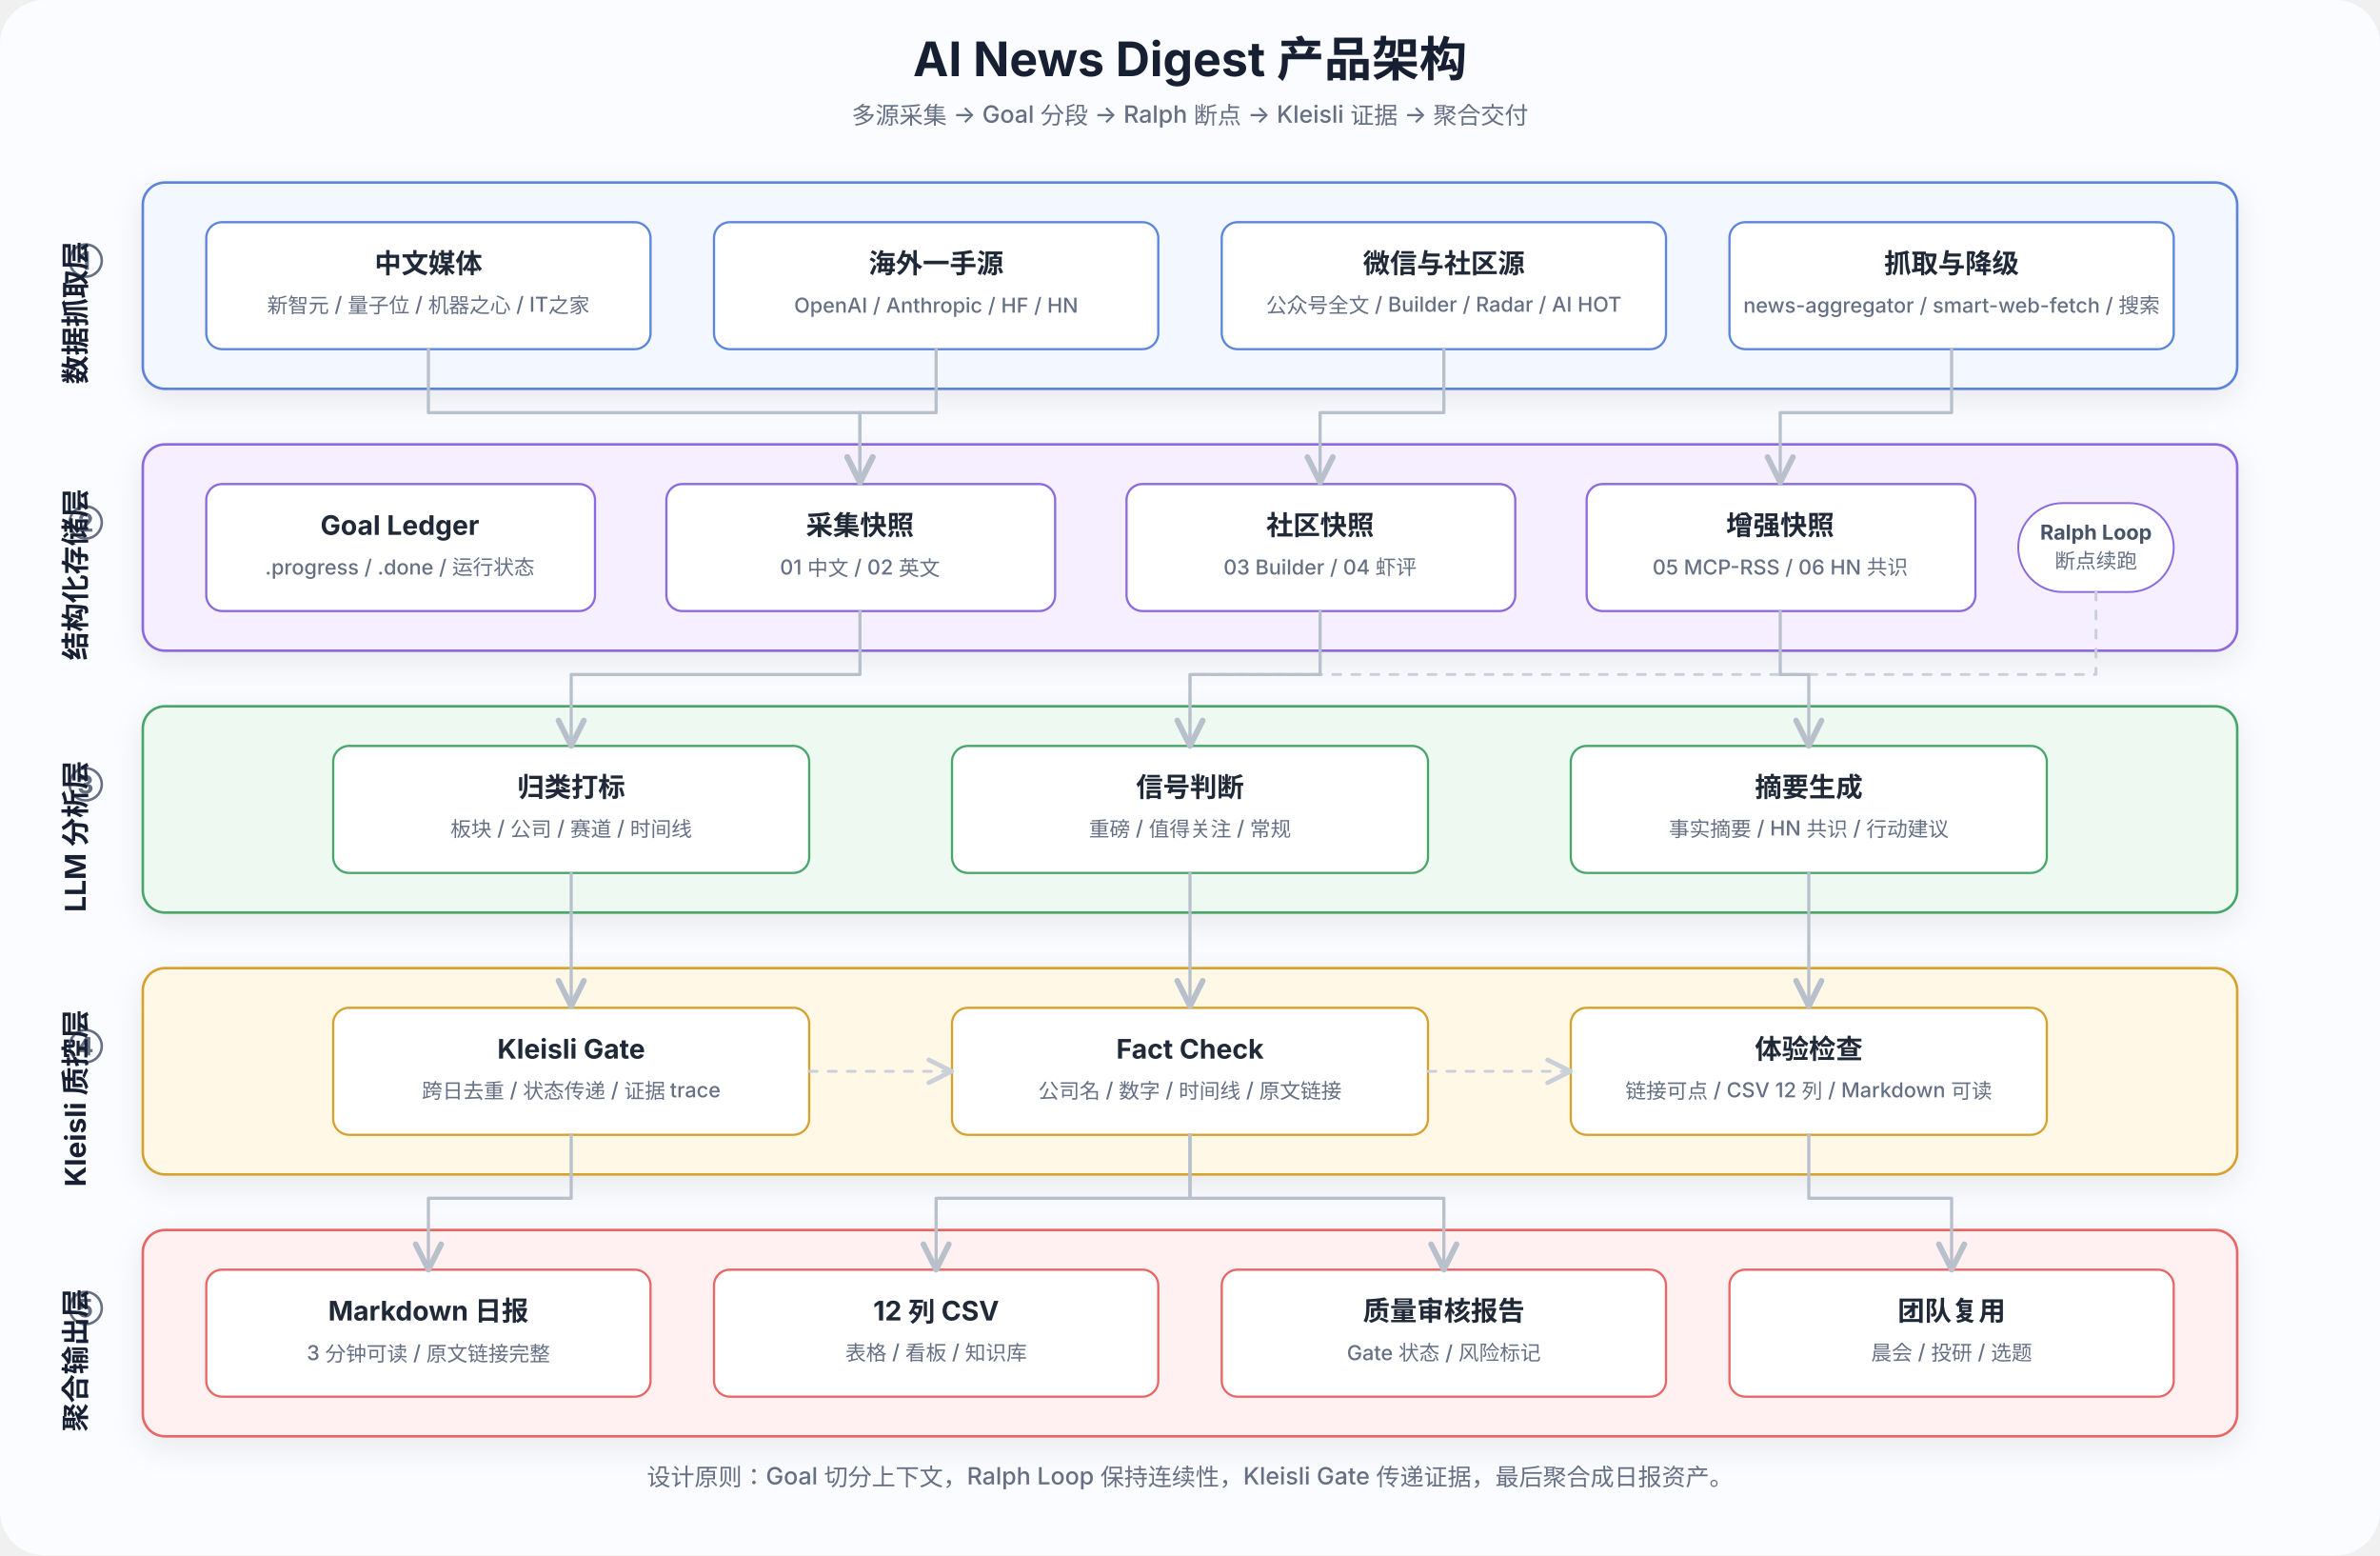
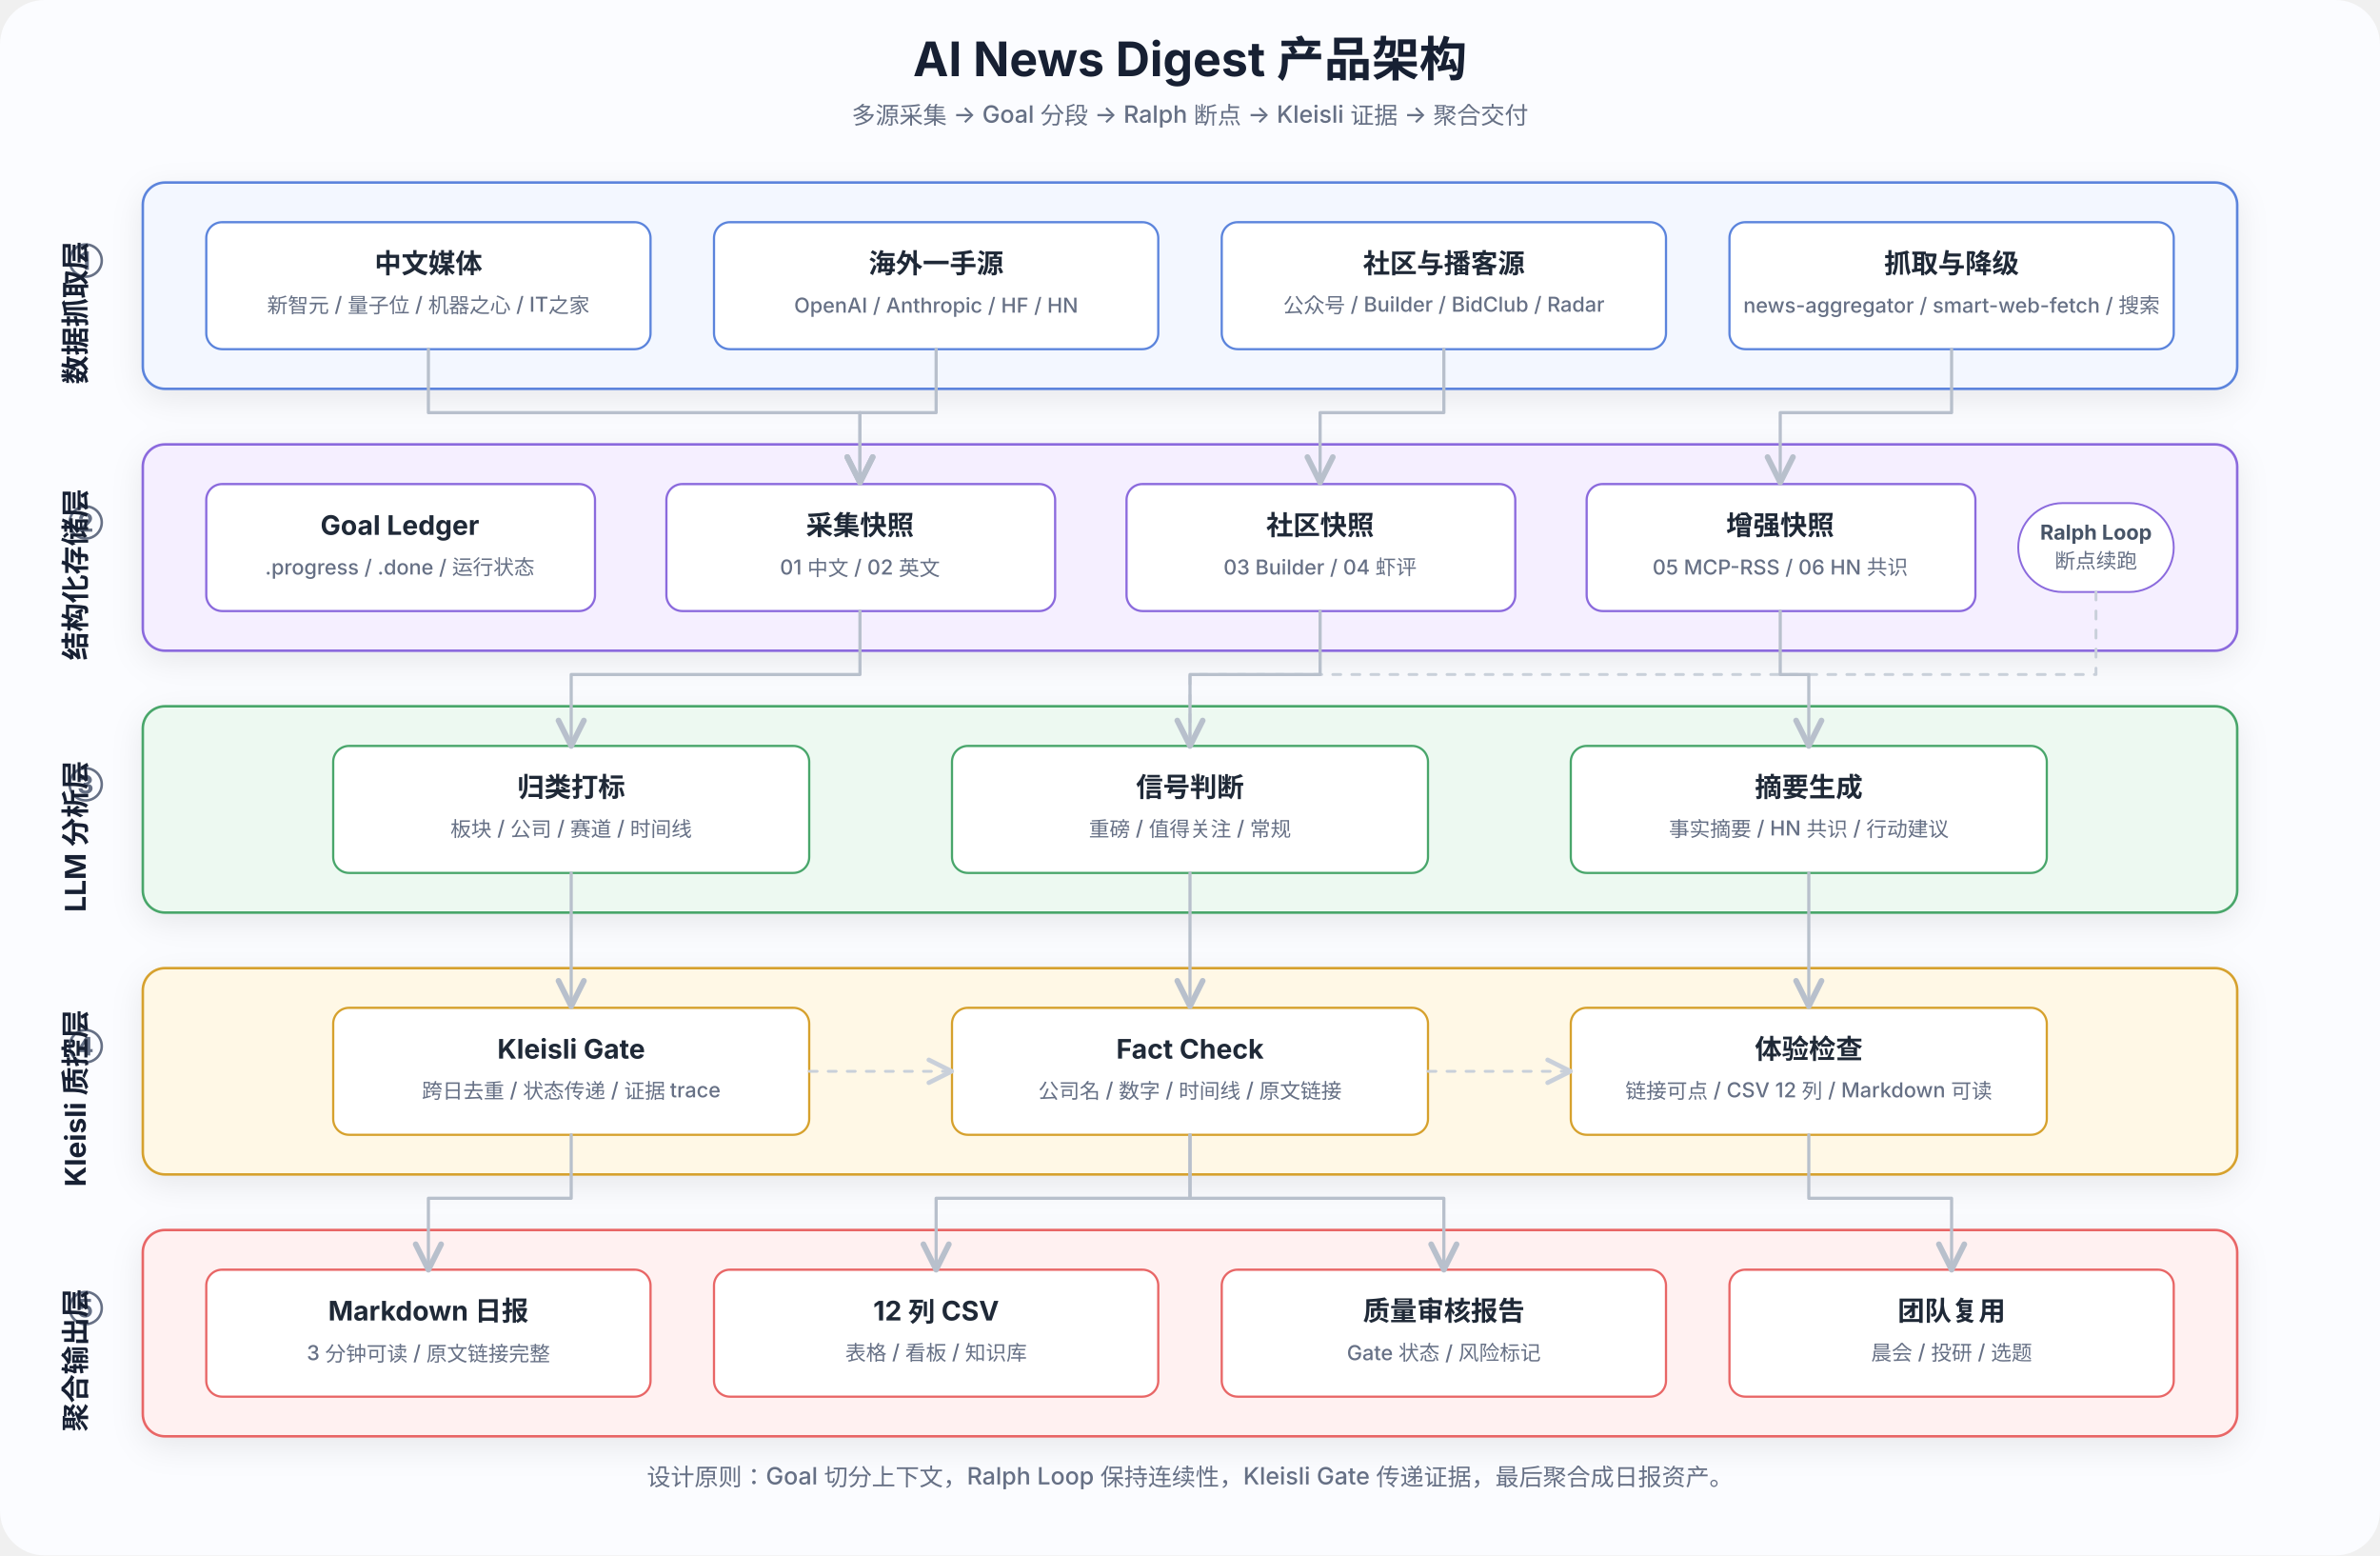
<svg xmlns="http://www.w3.org/2000/svg" width="1500" height="980" viewBox="0 0 1500 980" fill="none">
  <defs>
    <style>
      .title{font:700 30px -apple-system,BlinkMacSystemFont,"Segoe UI",sans-serif;fill:#172033}
      .subtitle{font:500 15px -apple-system,BlinkMacSystemFont,"Segoe UI",sans-serif;fill:#667085}
      .layer-title{font:700 18px -apple-system,BlinkMacSystemFont,"Segoe UI",sans-serif;fill:#172033}
      .layer-index{font:700 16px -apple-system,BlinkMacSystemFont,"Segoe UI",sans-serif;fill:#667085}
      .card-title{font:700 17px -apple-system,BlinkMacSystemFont,"Segoe UI",sans-serif;fill:#1f2937}
      .card-copy{font:500 13px -apple-system,BlinkMacSystemFont,"Segoe UI",sans-serif;fill:#667085}
      .pill{font:700 13px -apple-system,BlinkMacSystemFont,"Segoe UI",sans-serif;fill:#475467}
      .flow{stroke:#b8c0cc;stroke-width:2;stroke-linecap:round;stroke-linejoin:round}
      .flow-soft{stroke:#c9d0da;stroke-width:1.8;stroke-linecap:round;stroke-linejoin:round;stroke-dasharray:5 7}
    </style>
    <marker id="arrow" markerWidth="10" markerHeight="10" refX="8" refY="5" orient="auto" markerUnits="strokeWidth">
      <path d="M1 1L9 5L1 9" stroke="#b8c0cc" stroke-width="1.8" fill="none" stroke-linecap="round" stroke-linejoin="round" />
    </marker>
    <marker id="arrow-soft" markerWidth="10" markerHeight="10" refX="8" refY="5" orient="auto" markerUnits="strokeWidth">
      <path d="M1 1L9 5L1 9" stroke="#c9d0da" stroke-width="1.6" fill="none" stroke-linecap="round" stroke-linejoin="round" />
    </marker>
    <filter id="shadow" x="-10%" y="-20%" width="120%" height="150%">
      <feDropShadow dx="0" dy="6" stdDeviation="10" flood-color="#101828" flood-opacity="0.08" />
    </filter>
  </defs>
  <rect width="1500" height="980" rx="28" fill="#fbfcff" />
  <text x="750" y="48" text-anchor="middle" class="title">AI News Digest 产品架构</text>
  <text x="750" y="78" text-anchor="middle" class="subtitle">多源采集 → Goal 分段 → Ralph 断点 → Kleisli 证据 → 聚合交付</text>
  <g filter="url(#shadow)">
    <rect x="90" y="115" width="1320" height="130" rx="14" fill="#f3f7ff" stroke="#5b84dc" stroke-width="1.6" />
    <rect x="90" y="280" width="1320" height="130" rx="14" fill="#f5efff" stroke="#8b6add" stroke-width="1.6" />
    <rect x="90" y="445" width="1320" height="130" rx="14" fill="#edf9f1" stroke="#49a66b" stroke-width="1.6" />
    <rect x="90" y="610" width="1320" height="130" rx="14" fill="#fff8e6" stroke="#d6a12d" stroke-width="1.6" />
    <rect x="90" y="775" width="1320" height="130" rx="14" fill="#fff1f1" stroke="#e86666" stroke-width="1.6" />
  </g>
  <g>
    <text x="54" y="170" text-anchor="middle" class="layer-index">①</text>
    <text x="54" y="197" text-anchor="middle" class="layer-title" transform="rotate(-90 54 197)">数据抓取层</text>
    <text x="54" y="335" text-anchor="middle" class="layer-index">②</text>
    <text x="54" y="362" text-anchor="middle" class="layer-title" transform="rotate(-90 54 362)">结构化存储层</text>
    <text x="54" y="500" text-anchor="middle" class="layer-index">③</text>
    <text x="54" y="527" text-anchor="middle" class="layer-title" transform="rotate(-90 54 527)">LLM 分析层</text>
    <text x="54" y="665" text-anchor="middle" class="layer-index">④</text>
    <text x="54" y="692" text-anchor="middle" class="layer-title" transform="rotate(-90 54 692)">Kleisli 质控层</text>
    <text x="54" y="830" text-anchor="middle" class="layer-index">⑤</text>
    <text x="54" y="857" text-anchor="middle" class="layer-title" transform="rotate(-90 54 857)">聚合输出层</text>
  </g>
  <g>
    <rect x="130" y="140" width="280" height="80" rx="10" fill="#ffffff" stroke="#5b84dc" stroke-width="1.4" />
    <text x="270" y="172" text-anchor="middle" class="card-title">中文媒体</text>
    <text x="270" y="197" text-anchor="middle" class="card-copy">新智元 / 量子位 / 机器之心 / IT之家</text>
    <rect x="450" y="140" width="280" height="80" rx="10" fill="#ffffff" stroke="#5b84dc" stroke-width="1.4" />
    <text x="590" y="172" text-anchor="middle" class="card-title">海外一手源</text>
    <text x="590" y="197" text-anchor="middle" class="card-copy">OpenAI / Anthropic / HF / HN</text>
    <rect x="770" y="140" width="280" height="80" rx="10" fill="#ffffff" stroke="#5b84dc" stroke-width="1.4" />
-     <text x="910" y="172" text-anchor="middle" class="card-title">微信与社区源</text>
-     <text x="910" y="197" text-anchor="middle" class="card-copy">公众号全文 / Builder / Radar / AI HOT</text>
+     <text x="910" y="172" text-anchor="middle" class="card-title">社区与播客源</text>
+     <text x="910" y="197" text-anchor="middle" class="card-copy">公众号 / Builder / BidClub / Radar</text>
    <rect x="1090" y="140" width="280" height="80" rx="10" fill="#ffffff" stroke="#5b84dc" stroke-width="1.4" />
    <text x="1230" y="172" text-anchor="middle" class="card-title">抓取与降级</text>
    <text x="1230" y="197" text-anchor="middle" class="card-copy">news-aggregator / smart-web-fetch / 搜索</text>
  </g>
  <g>
    <rect x="130" y="305" width="245" height="80" rx="10" fill="#ffffff" stroke="#8b6add" stroke-width="1.4" />
    <text x="252" y="337" text-anchor="middle" class="card-title">Goal Ledger</text>
    <text x="252" y="362" text-anchor="middle" class="card-copy">.progress / .done / 运行状态</text>
    <rect x="420" y="305" width="245" height="80" rx="10" fill="#ffffff" stroke="#8b6add" stroke-width="1.4" />
    <text x="542" y="337" text-anchor="middle" class="card-title">采集快照</text>
    <text x="542" y="362" text-anchor="middle" class="card-copy">01 中文 / 02 英文</text>
    <rect x="710" y="305" width="245" height="80" rx="10" fill="#ffffff" stroke="#8b6add" stroke-width="1.4" />
    <text x="832" y="337" text-anchor="middle" class="card-title">社区快照</text>
    <text x="832" y="362" text-anchor="middle" class="card-copy">03 Builder / 04 虾评</text>
    <rect x="1000" y="305" width="245" height="80" rx="10" fill="#ffffff" stroke="#8b6add" stroke-width="1.4" />
    <text x="1122" y="337" text-anchor="middle" class="card-title">增强快照</text>
    <text x="1122" y="362" text-anchor="middle" class="card-copy">05 MCP-RSS / 06 HN 共识</text>
    <rect x="1272" y="317" width="98" height="56" rx="28" fill="#fff" stroke="#8b6add" stroke-width="1.2" />
    <text x="1321" y="340" text-anchor="middle" class="pill">Ralph Loop</text>
    <text x="1321" y="358" text-anchor="middle" class="card-copy">断点续跑</text>
  </g>
  <g>
    <rect x="210" y="470" width="300" height="80" rx="10" fill="#ffffff" stroke="#49a66b" stroke-width="1.4" />
    <text x="360" y="502" text-anchor="middle" class="card-title">归类打标</text>
    <text x="360" y="527" text-anchor="middle" class="card-copy">板块 / 公司 / 赛道 / 时间线</text>
    <rect x="600" y="470" width="300" height="80" rx="10" fill="#ffffff" stroke="#49a66b" stroke-width="1.4" />
    <text x="750" y="502" text-anchor="middle" class="card-title">信号判断</text>
    <text x="750" y="527" text-anchor="middle" class="card-copy">重磅 / 值得关注 / 常规</text>
    <rect x="990" y="470" width="300" height="80" rx="10" fill="#ffffff" stroke="#49a66b" stroke-width="1.4" />
    <text x="1140" y="502" text-anchor="middle" class="card-title">摘要生成</text>
    <text x="1140" y="527" text-anchor="middle" class="card-copy">事实摘要 / HN 共识 / 行动建议</text>
  </g>
  <g>
    <rect x="210" y="635" width="300" height="80" rx="10" fill="#ffffff" stroke="#d6a12d" stroke-width="1.4" />
    <text x="360" y="667" text-anchor="middle" class="card-title">Kleisli Gate</text>
    <text x="360" y="692" text-anchor="middle" class="card-copy">跨日去重 / 状态传递 / 证据 trace</text>
    <rect x="600" y="635" width="300" height="80" rx="10" fill="#ffffff" stroke="#d6a12d" stroke-width="1.4" />
    <text x="750" y="667" text-anchor="middle" class="card-title">Fact Check</text>
    <text x="750" y="692" text-anchor="middle" class="card-copy">公司名 / 数字 / 时间线 / 原文链接</text>
    <rect x="990" y="635" width="300" height="80" rx="10" fill="#ffffff" stroke="#d6a12d" stroke-width="1.4" />
    <text x="1140" y="667" text-anchor="middle" class="card-title">体验检查</text>
    <text x="1140" y="692" text-anchor="middle" class="card-copy">链接可点 / CSV 12 列 / Markdown 可读</text>
  </g>
  <g>
    <rect x="130" y="800" width="280" height="80" rx="10" fill="#ffffff" stroke="#e86666" stroke-width="1.4" />
    <text x="270" y="832" text-anchor="middle" class="card-title">Markdown 日报</text>
    <text x="270" y="857" text-anchor="middle" class="card-copy">3 分钟可读 / 原文链接完整</text>
    <rect x="450" y="800" width="280" height="80" rx="10" fill="#ffffff" stroke="#e86666" stroke-width="1.4" />
    <text x="590" y="832" text-anchor="middle" class="card-title">12 列 CSV</text>
    <text x="590" y="857" text-anchor="middle" class="card-copy">表格 / 看板 / 知识库</text>
    <rect x="770" y="800" width="280" height="80" rx="10" fill="#ffffff" stroke="#e86666" stroke-width="1.4" />
    <text x="910" y="832" text-anchor="middle" class="card-title">质量审核报告</text>
    <text x="910" y="857" text-anchor="middle" class="card-copy">Gate 状态 / 风险标记</text>
    <rect x="1090" y="800" width="280" height="80" rx="10" fill="#ffffff" stroke="#e86666" stroke-width="1.4" />
    <text x="1230" y="832" text-anchor="middle" class="card-title">团队复用</text>
    <text x="1230" y="857" text-anchor="middle" class="card-copy">晨会 / 投研 / 选题</text>
  </g>
  <g>
    <path class="flow" marker-end="url(#arrow)" d="M270 220V260H542V302" />
    <path class="flow" marker-end="url(#arrow)" d="M590 220V260H542V302" />
    <path class="flow" marker-end="url(#arrow)" d="M910 220V260H832V302" />
    <path class="flow" marker-end="url(#arrow)" d="M1230 220V260H1122V302" />
    <path class="flow-soft" marker-end="url(#arrow-soft)" d="M1321 373V425H750V468" />
    <path class="flow" marker-end="url(#arrow)" d="M542 385V425H360V468" />
    <path class="flow" marker-end="url(#arrow)" d="M832 385V425H750V468" />
    <path class="flow" marker-end="url(#arrow)" d="M1122 385V425H1140V468" />
    <path class="flow" marker-end="url(#arrow)" d="M360 550V592H360V632" />
    <path class="flow" marker-end="url(#arrow)" d="M750 550V632" />
    <path class="flow" marker-end="url(#arrow)" d="M1140 550V592H1140V632" />
    <path class="flow-soft" marker-end="url(#arrow-soft)" d="M510 675H598" />
    <path class="flow-soft" marker-end="url(#arrow-soft)" d="M900 675H988" />
    <path class="flow" marker-end="url(#arrow)" d="M360 715V755H270V798" />
    <path class="flow" marker-end="url(#arrow)" d="M750 715V755H590V798" />
    <path class="flow" marker-end="url(#arrow)" d="M750 715V755H910V798" />
    <path class="flow" marker-end="url(#arrow)" d="M1140 715V755H1230V798" />
  </g>
  <text x="750" y="936" text-anchor="middle" class="subtitle">设计原则：Goal 切分上下文，Ralph Loop 保持连续性，Kleisli Gate 传递证据，最后聚合成日报资产。</text>
</svg>
